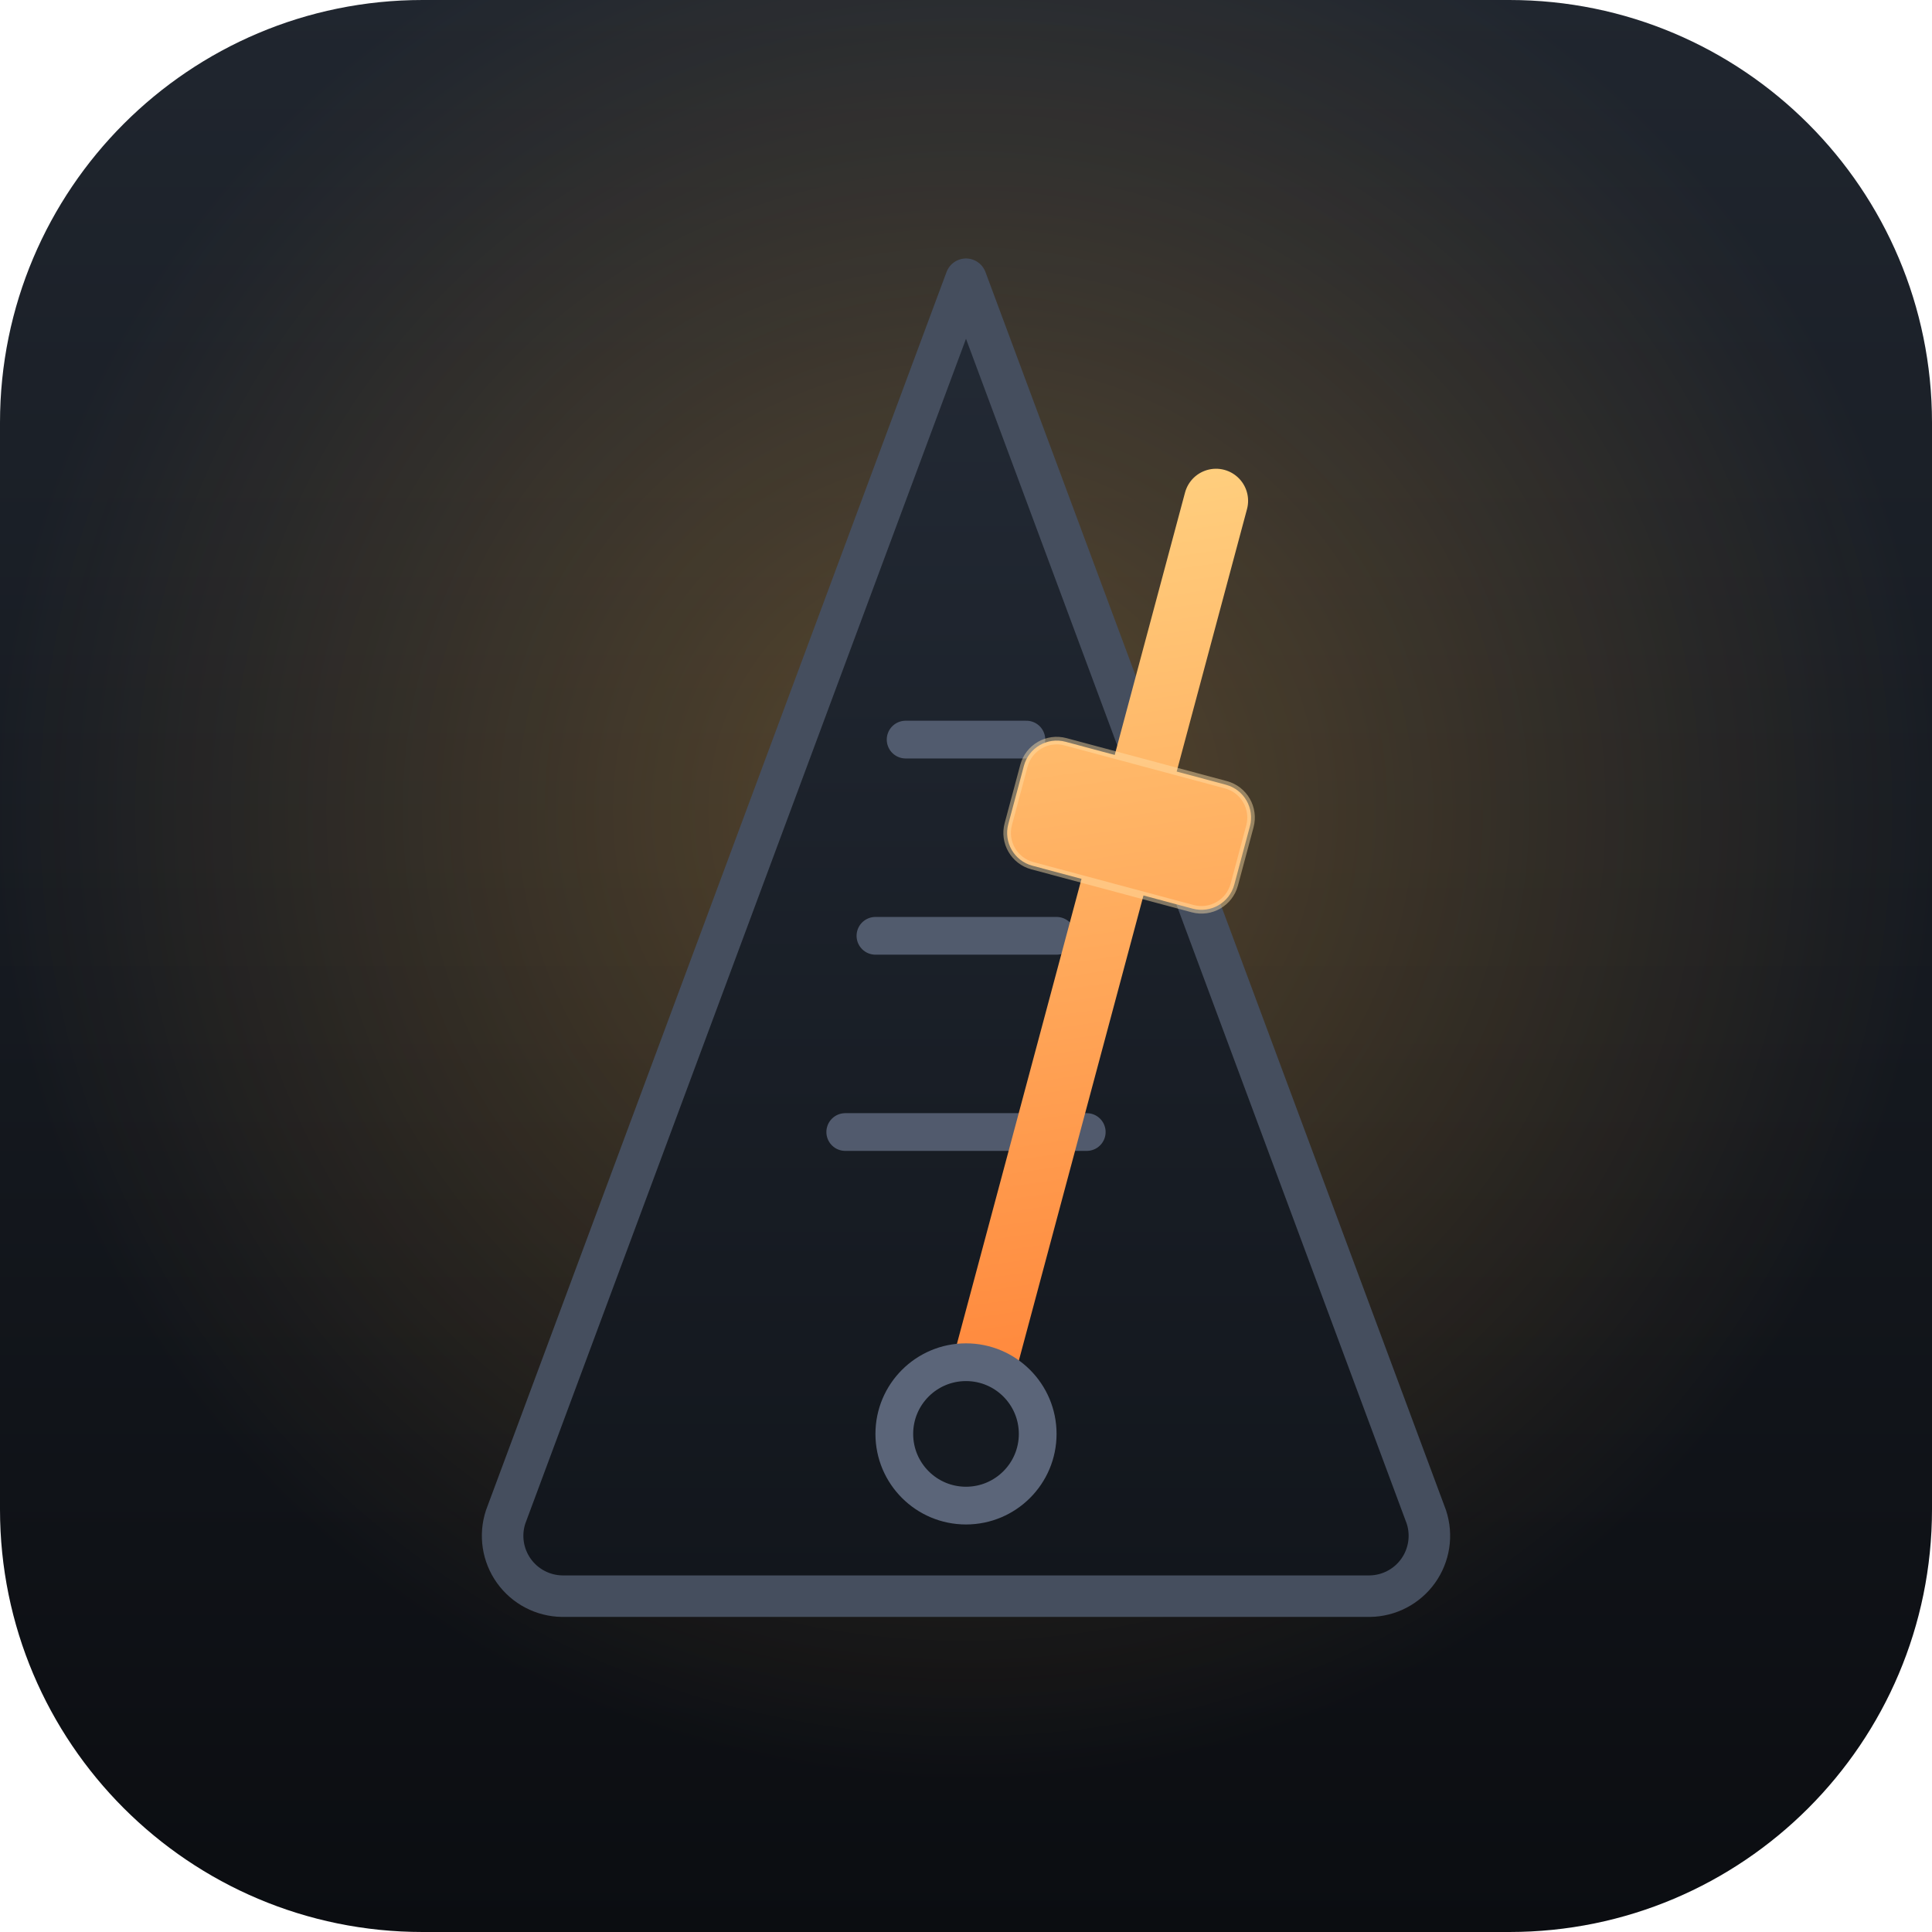
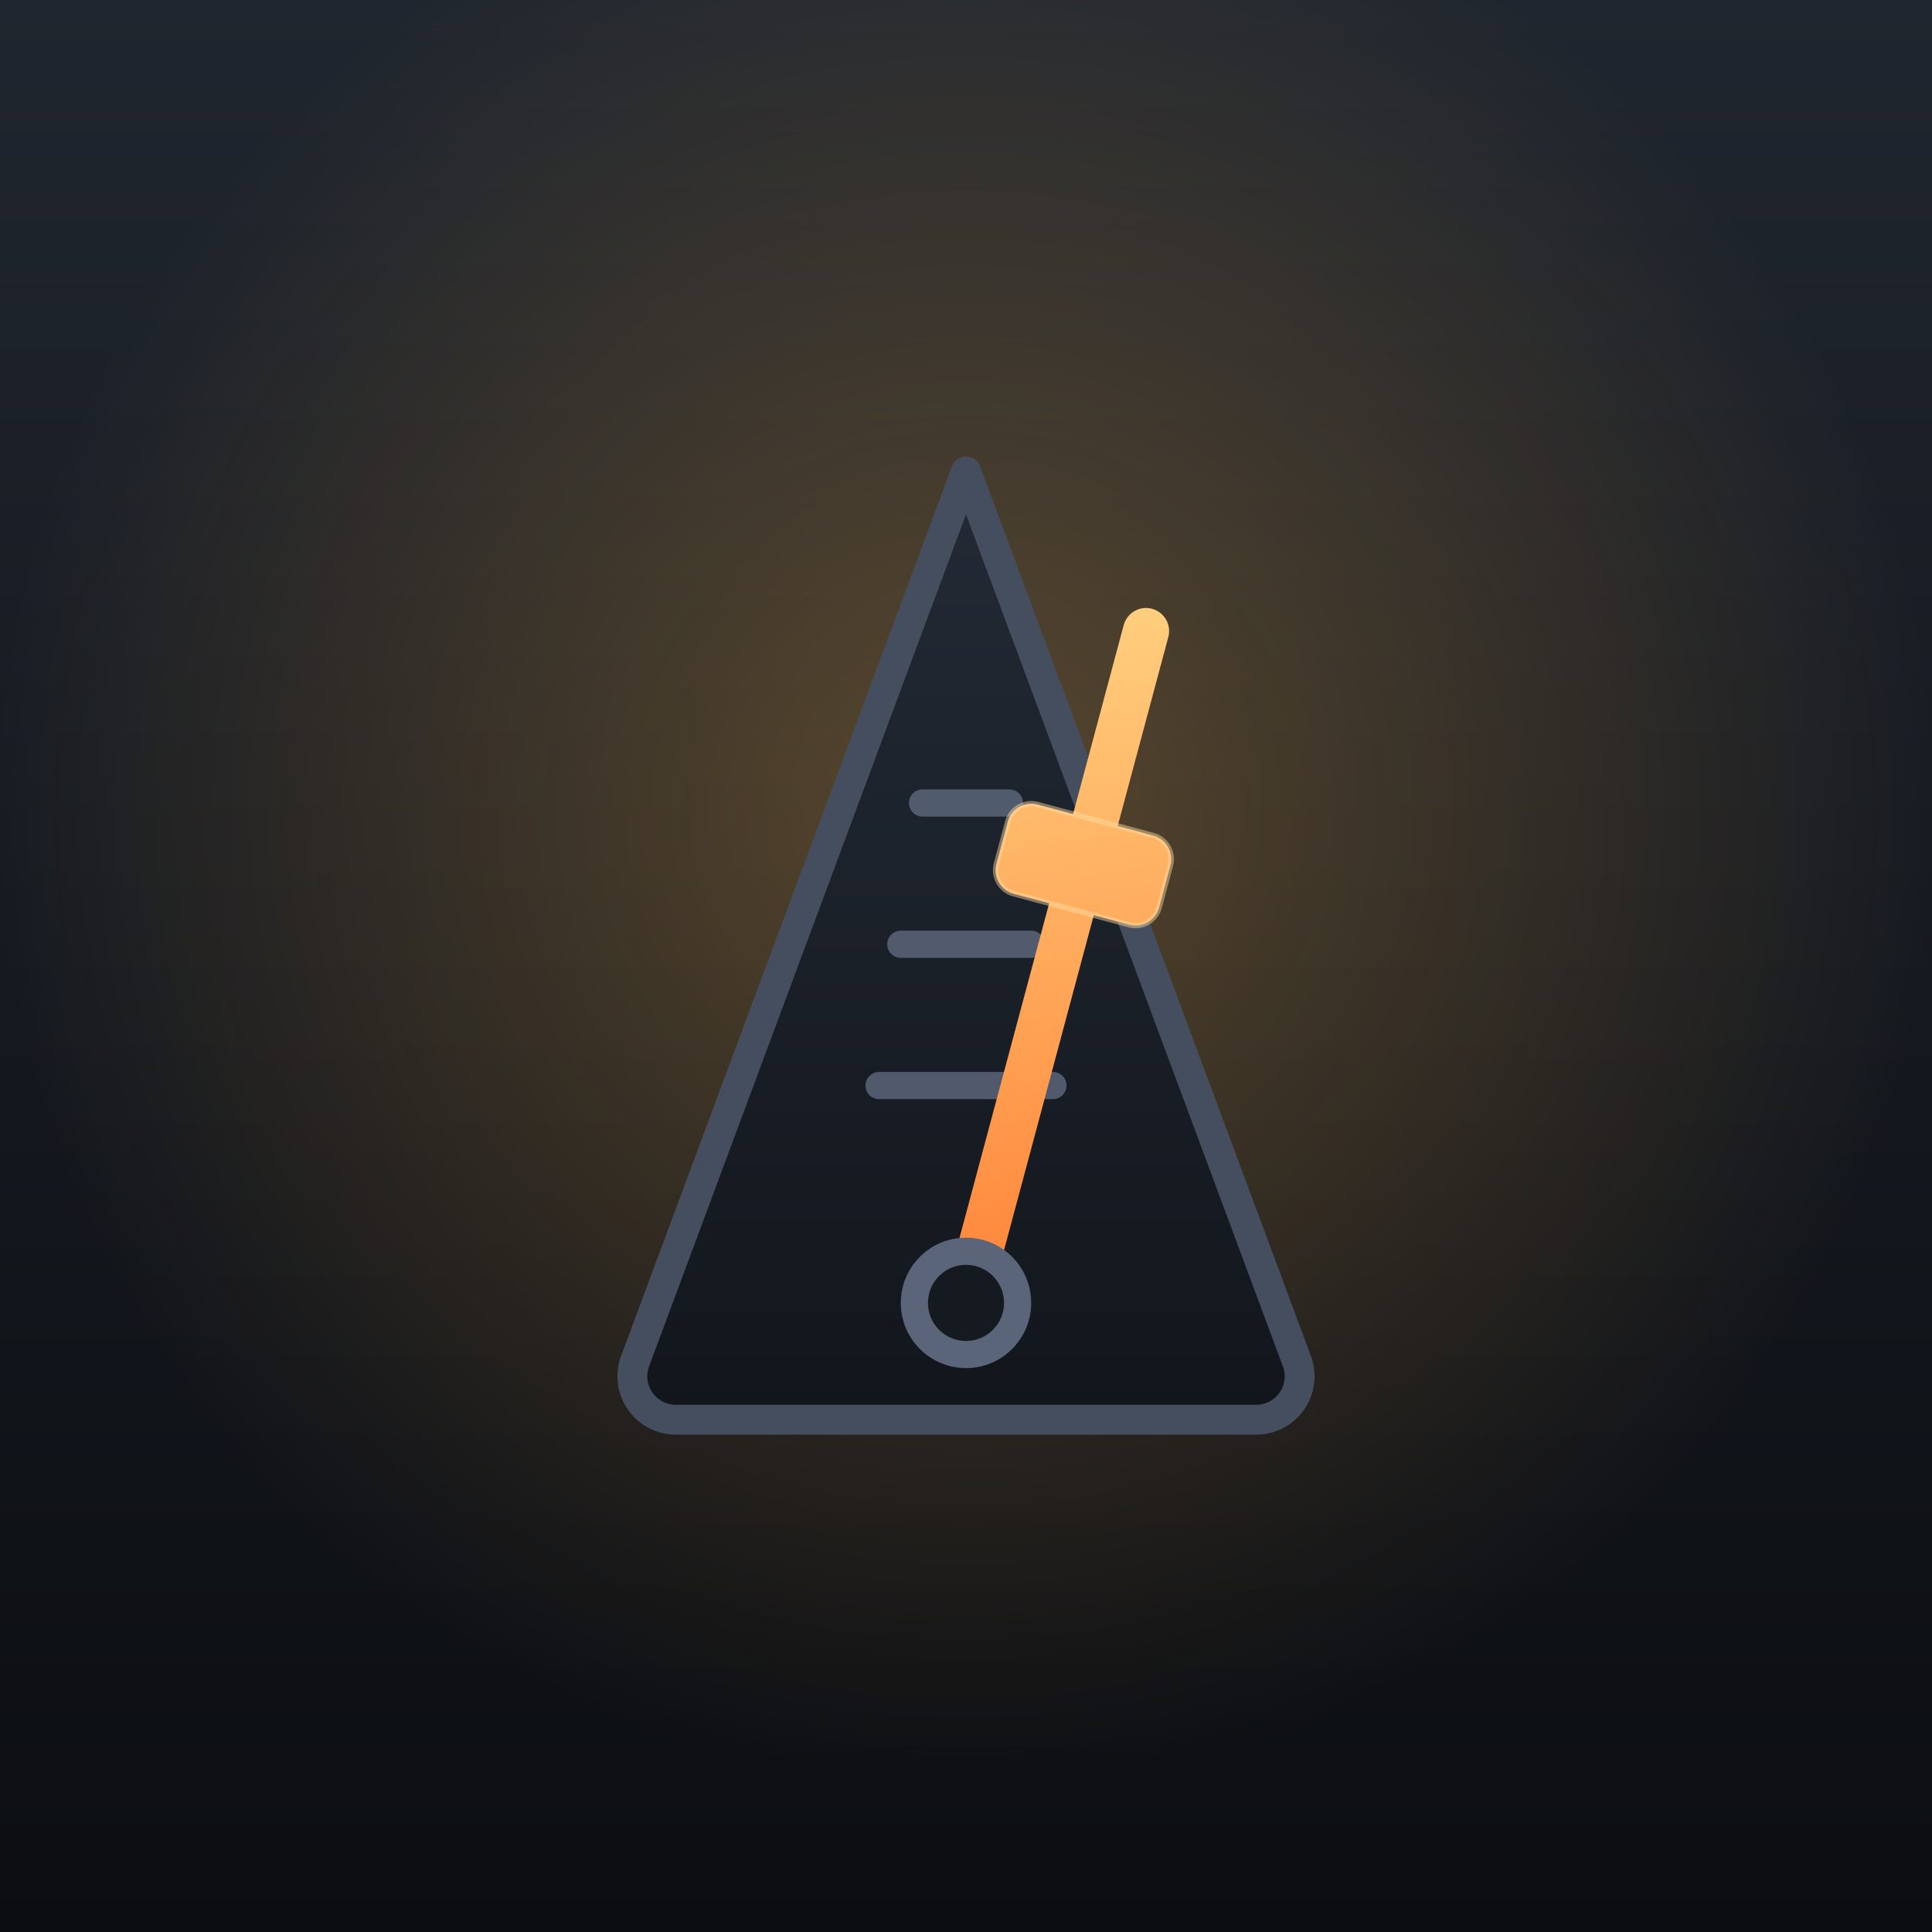
<svg xmlns="http://www.w3.org/2000/svg" viewBox="0 0 512 512">
  <defs>
    <linearGradient id="bg" x1="0" y1="0" x2="0" y2="1">
      <stop offset="0%" stop-color="#20262f" />
      <stop offset="100%" stop-color="#0b0d11" />
    </linearGradient>
    <linearGradient id="acc" gradientUnits="userSpaceOnUse" x1="200" y1="110" x2="320" y2="390">
      <stop offset="0%" stop-color="#ffd685" />
      <stop offset="100%" stop-color="#ff7a2f" />
    </linearGradient>
    <linearGradient id="body" gradientUnits="userSpaceOnUse" x1="256" y1="80" x2="256" y2="420">
      <stop offset="0%" stop-color="#232a35" />
      <stop offset="100%" stop-color="#12161c" />
    </linearGradient>
    <radialGradient id="glow" cx="0.5" cy="0.42" r="0.5">
      <stop offset="0%" stop-color="#ffb648" stop-opacity=".28" />
      <stop offset="100%" stop-color="#ffb648" stop-opacity="0" />
    </radialGradient>
  </defs>
-   <rect width="512" height="512" rx="112" fill="url(#bg)" />
-   <rect width="512" height="512" rx="112" fill="url(#glow)" />
-   <path d="M256 74 L378 402 a16 16 0 0 1-15 21 H149 a16 16 0 0 1-15-21 Z" fill="url(#body)" stroke="#454e5e" stroke-width="11" stroke-linejoin="round" />
-   <g stroke="#5b6579" stroke-width="10" stroke-linecap="round" opacity=".85">
-     <line x1="240" y1="196" x2="272" y2="196" />
-     <line x1="232" y1="248" x2="280" y2="248" />
-     <line x1="224" y1="300" x2="288" y2="300" />
+   <rect width="512" height="512" fill="url(#bg)" />
+   <rect width="512" height="512" fill="url(#glow)" />
+   <g transform="translate(256 256) scale(0.72) translate(-256 -256)">
+     <path d="M256 74 L378 402 a16 16 0 0 1-15 21 H149 a16 16 0 0 1-15-21 Z" fill="url(#body)" stroke="#454e5e" stroke-width="11" stroke-linejoin="round" />
+     <g stroke="#5b6579" stroke-width="10" stroke-linecap="round" opacity=".85">
+       <line x1="240" y1="196" x2="272" y2="196" />
+       <line x1="232" y1="248" x2="280" y2="248" />
+       <line x1="224" y1="300" x2="288" y2="300" />
+     </g>
+     <g transform="rotate(15 256 380)">
+       <line x1="256" y1="380" x2="256" y2="124" stroke="url(#acc)" stroke-width="17" stroke-linecap="round" />
+       <rect x="225" y="196" width="62" height="34" rx="9" fill="url(#acc)" />
+       <rect x="225" y="196" width="62" height="34" rx="9" fill="none" stroke="#ffe0aa" stroke-opacity=".45" stroke-width="2" />
+     </g>
+     <circle cx="256" cy="380" r="19" fill="#151a21" stroke="#5b6579" stroke-width="10" />
  </g>
-   <g transform="rotate(15 256 380)">
-     <line x1="256" y1="380" x2="256" y2="124" stroke="url(#acc)" stroke-width="17" stroke-linecap="round" />
-     <rect x="225" y="196" width="62" height="34" rx="9" fill="url(#acc)" />
-     <rect x="225" y="196" width="62" height="34" rx="9" fill="none" stroke="#ffe0aa" stroke-opacity=".45" stroke-width="2" />
-   </g>
-   <circle cx="256" cy="380" r="19" fill="#151a21" stroke="#5b6579" stroke-width="10" />
</svg>
